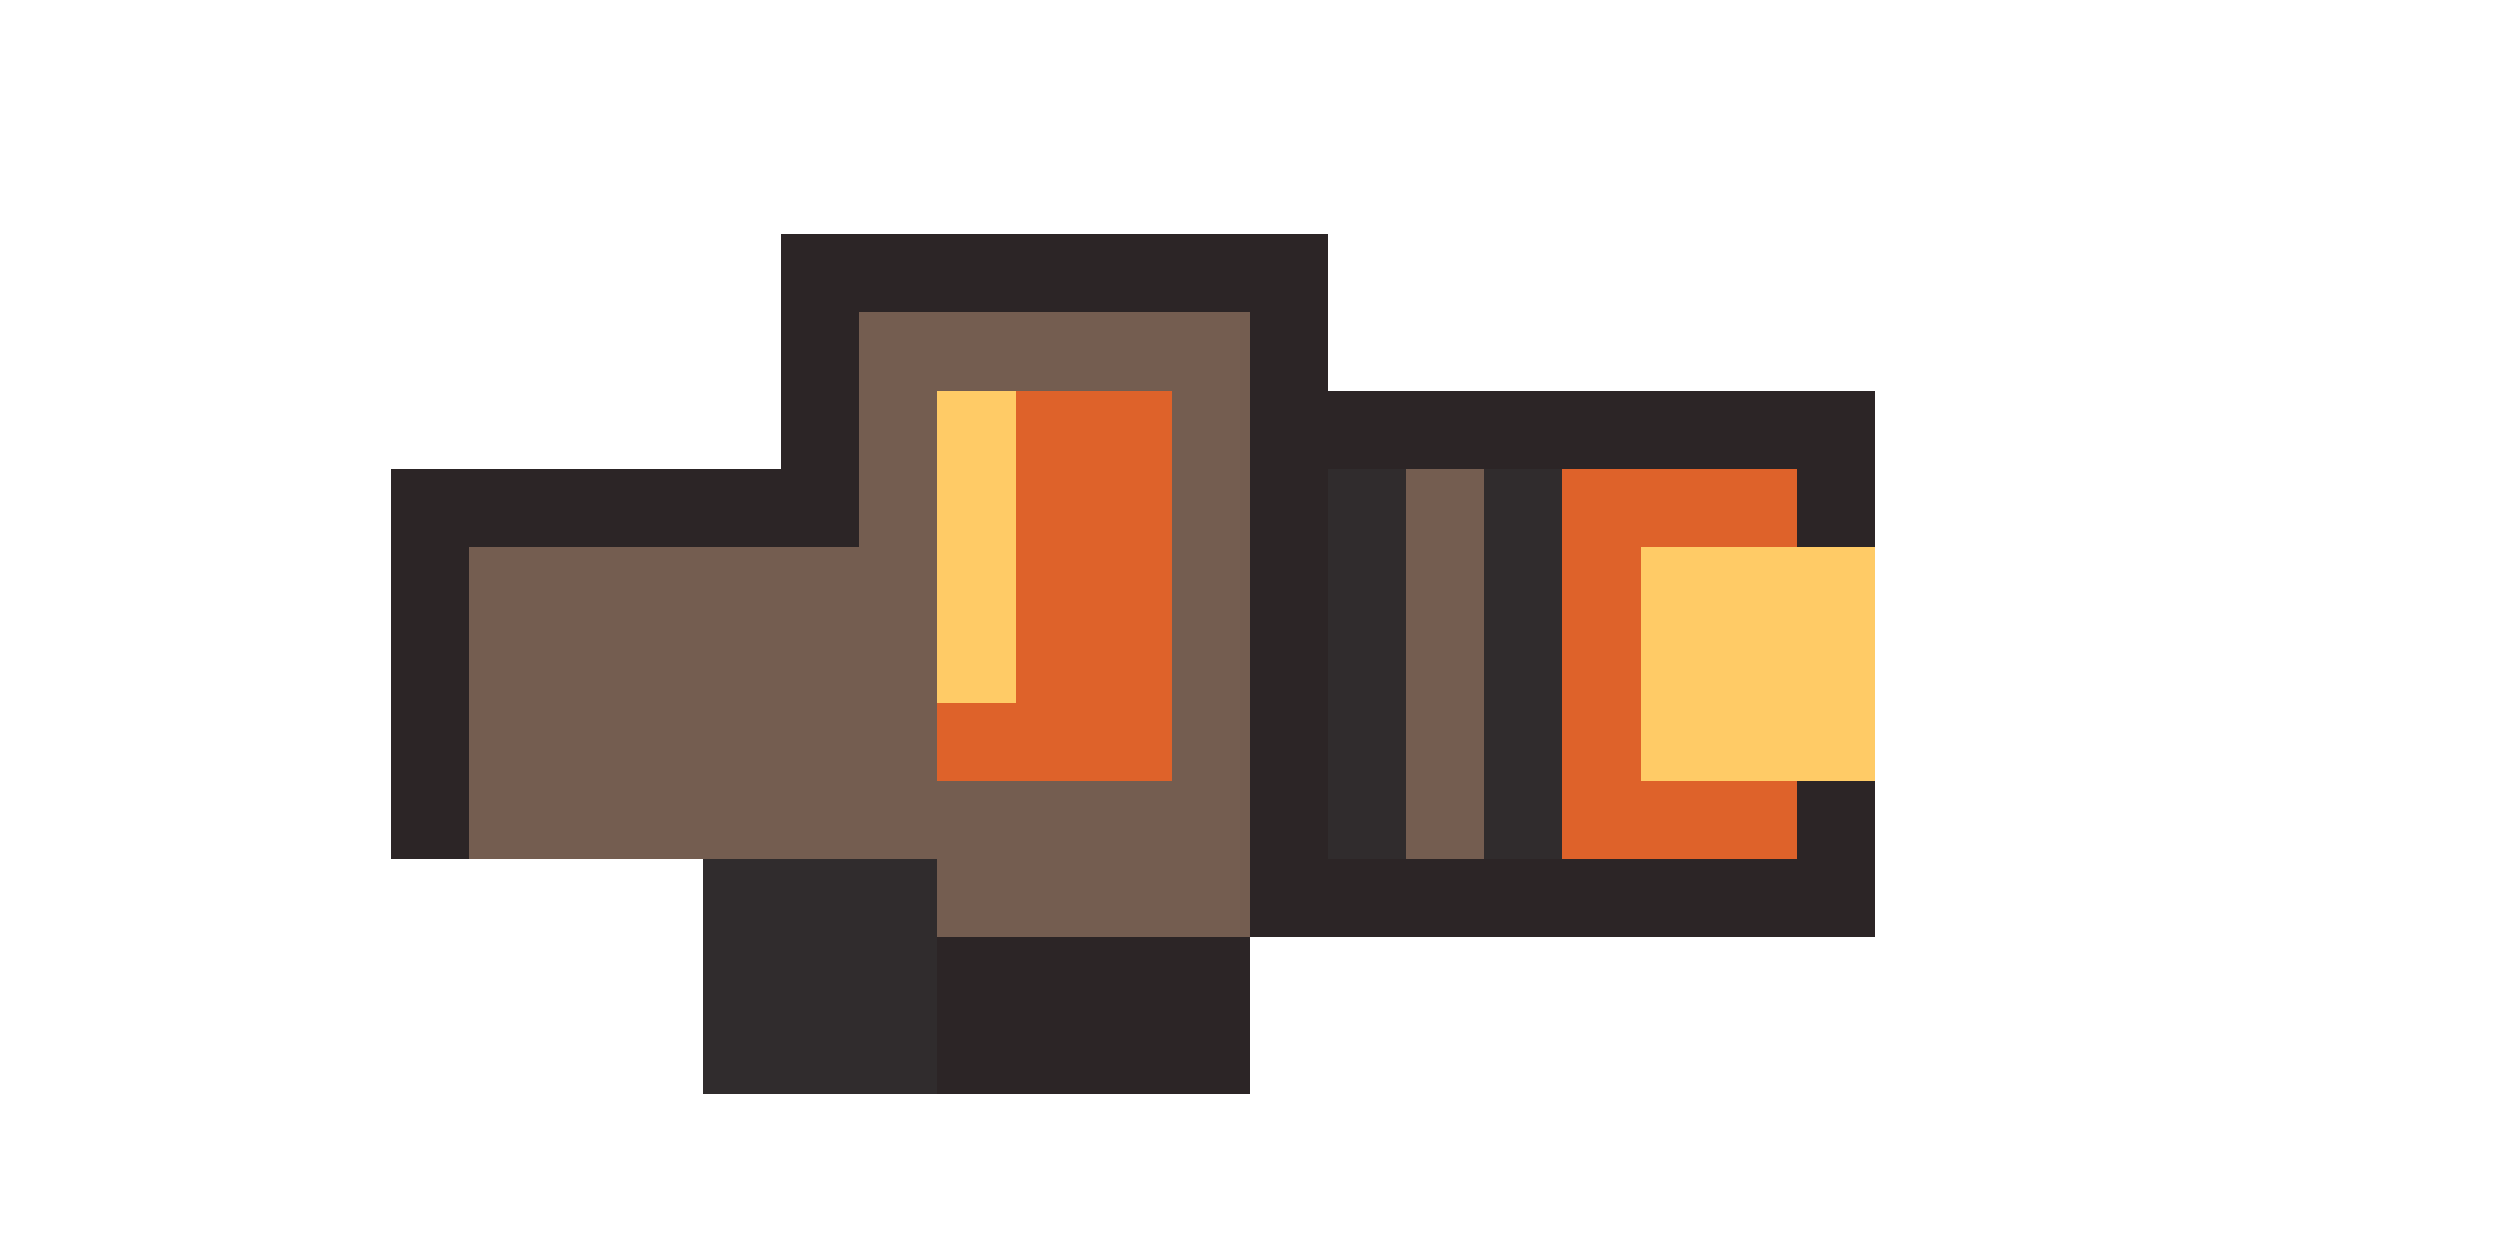
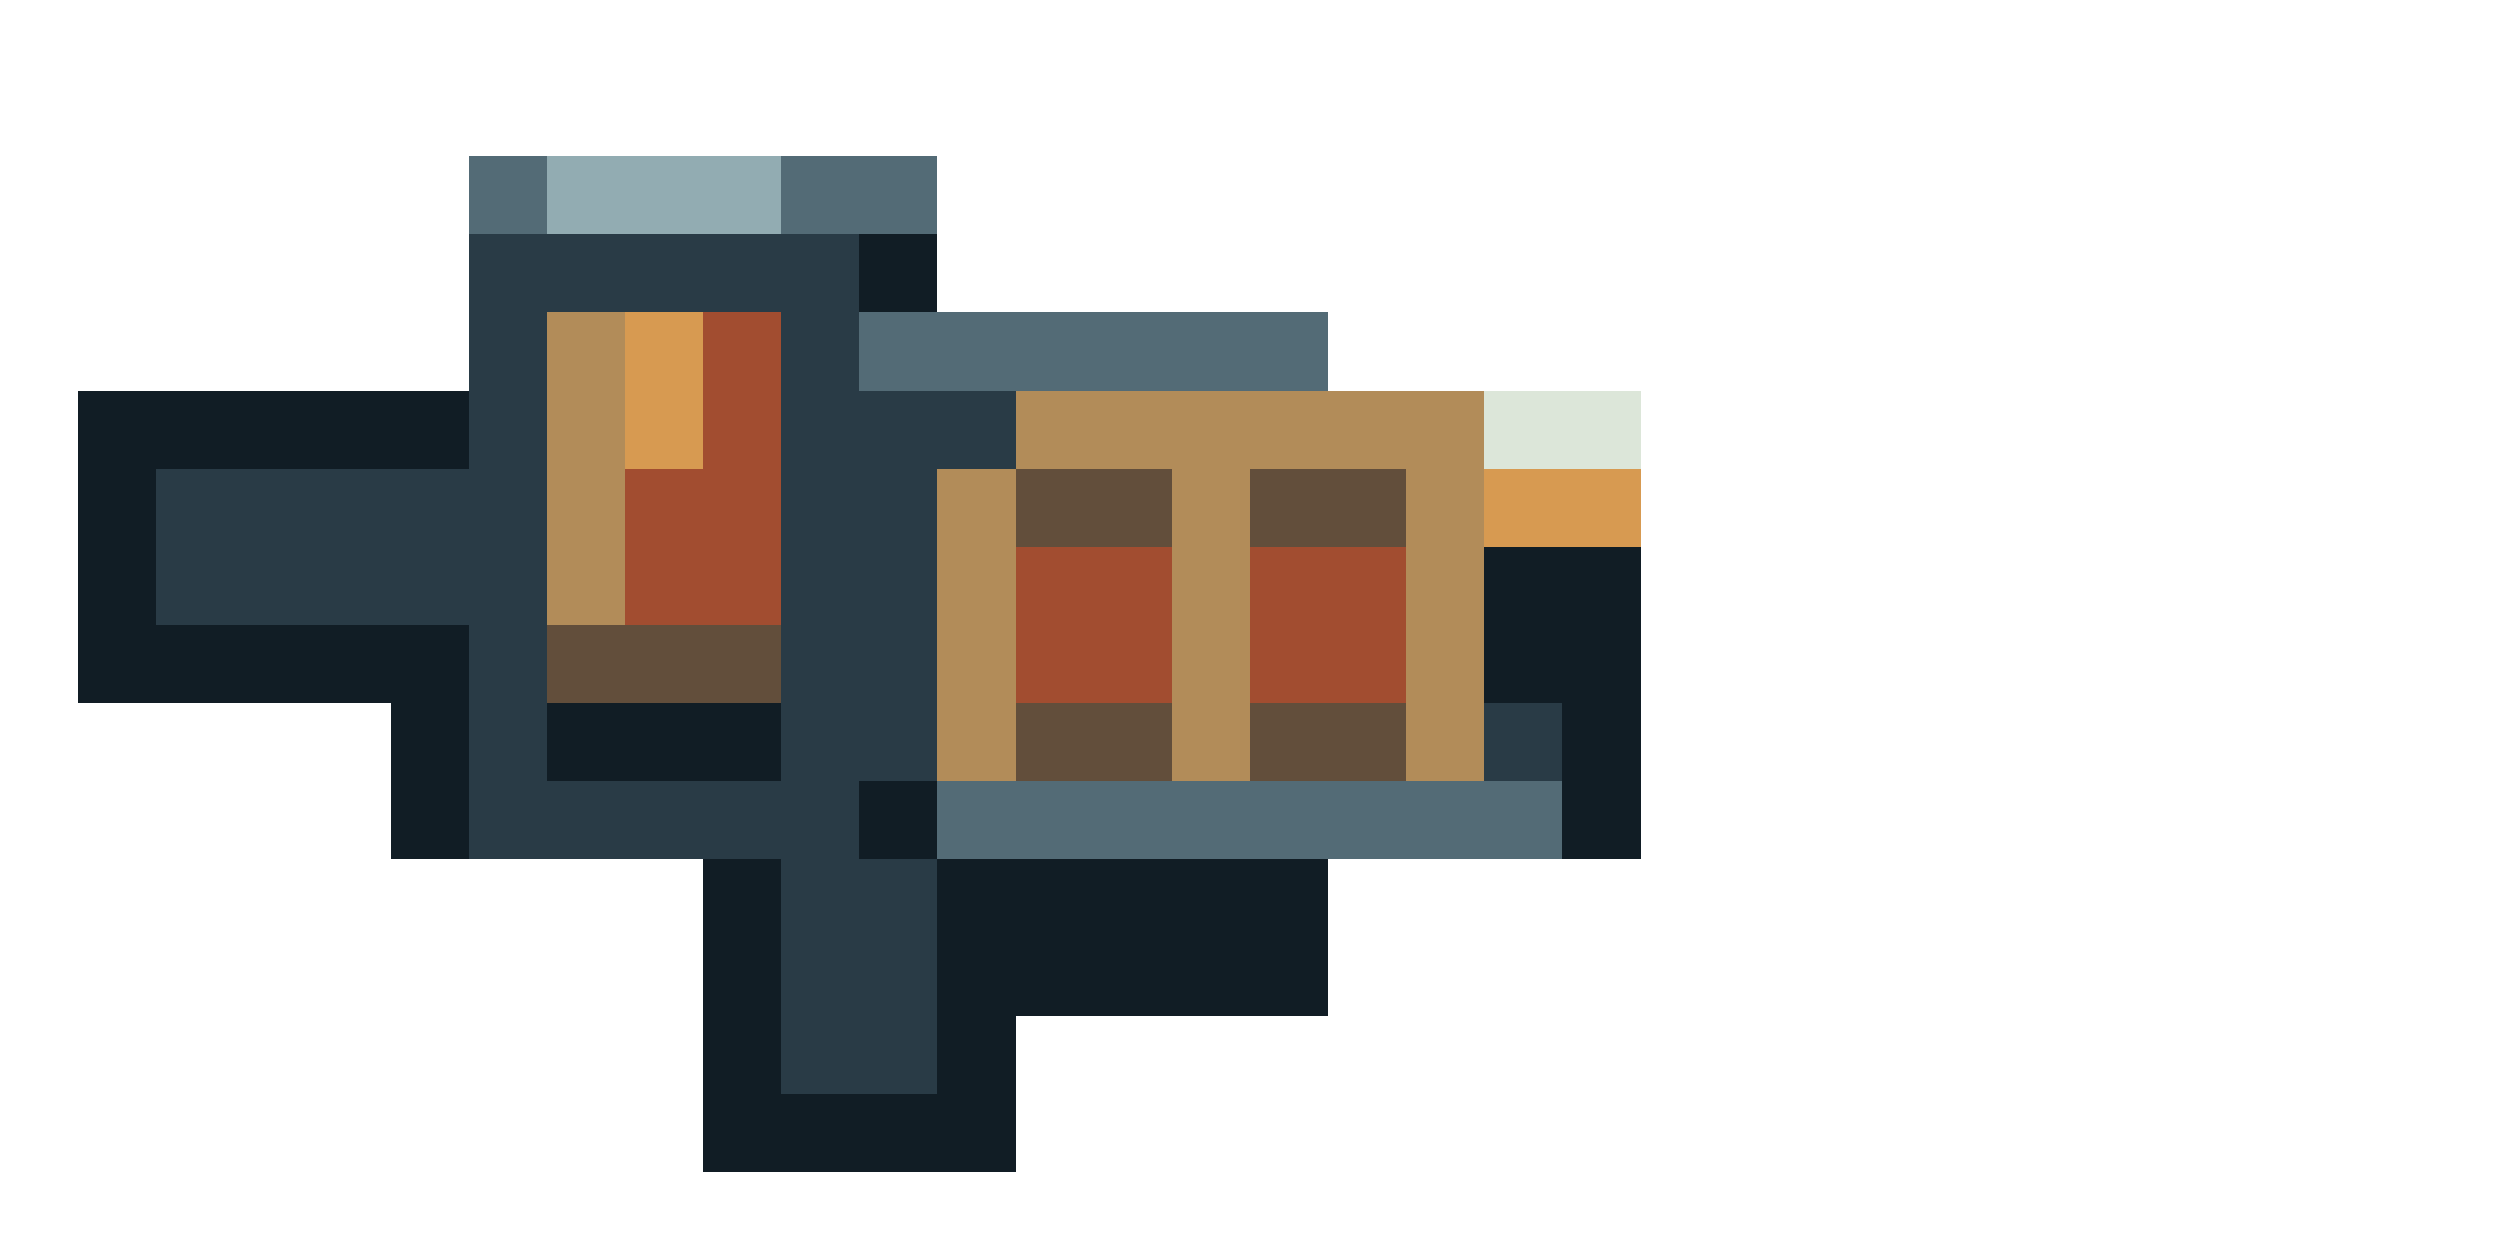
<svg xmlns="http://www.w3.org/2000/svg" width="32" height="16" viewBox="0 0 32 16" shape-rendering="crispEdges">
-   <path fill="#2c2526" d="M5 6h5V3h7v2h7v7h-8v2h-6v-3H5z" />
-   <path fill="#745d50" d="M6 7h6v4H6zM11 4h5v8h-5zM17 6h6v5h-6z" />
-   <path fill="#de622a" d="M12 5h3v5h-3zM20 6h3v5h-3z" />
-   <path fill="#ffcb66" d="M21 7h3v3h-3zM12 5h1v4h-1z" />
-   <path fill="#302c2d" d="M17 6h1v5h-1zM19 6h1v5h-1zM9 11h3v3H9z" />
+   <path fill="#111d25" d="M1 5h5V2h6v2h5v1h4v6h-4v2h-4v2H9v-4H5V9H1z" />
+   <path fill="#293b46" d="M2 6h4v2H2zM6 3h5v8H6zM11 5h9v5h-9zM10 11h2v3h-2z" />
+   <path fill="#536b76" d="M6 2h6v1H6zM11 4h6v1h-6zM12 10h8v1h-8z" />
+   <path fill="#92acb2" d="M7 2h3v1H7zM18 5h3v1h-3z" />
+   <path fill="#624e3b" d="M7 4h3v5H7zM13 5h6v5h-6z" />
+   <path fill="#b28c59" d="M7 4h1v4H7zM13 5h6v1h-6zM12 6h1v4h-1zM15 6h1v4h-1zM18 6h1v4h-1z" />
+   <path fill="#a24d30" d="M8 4h2v4H8zM13 7h2v2h-2zM16 7h2v2h-2z" />
+   <path fill="#d79a51" d="M8 4h1v2H8zM19 6h2v1h-2z" />
+   <path fill="#111d25" d="M19 7h2v2h-2zM7 9h3v1H7z" />
+   <path fill="#dce6d9" d="M19 5h2v1h-2z" />
</svg>
